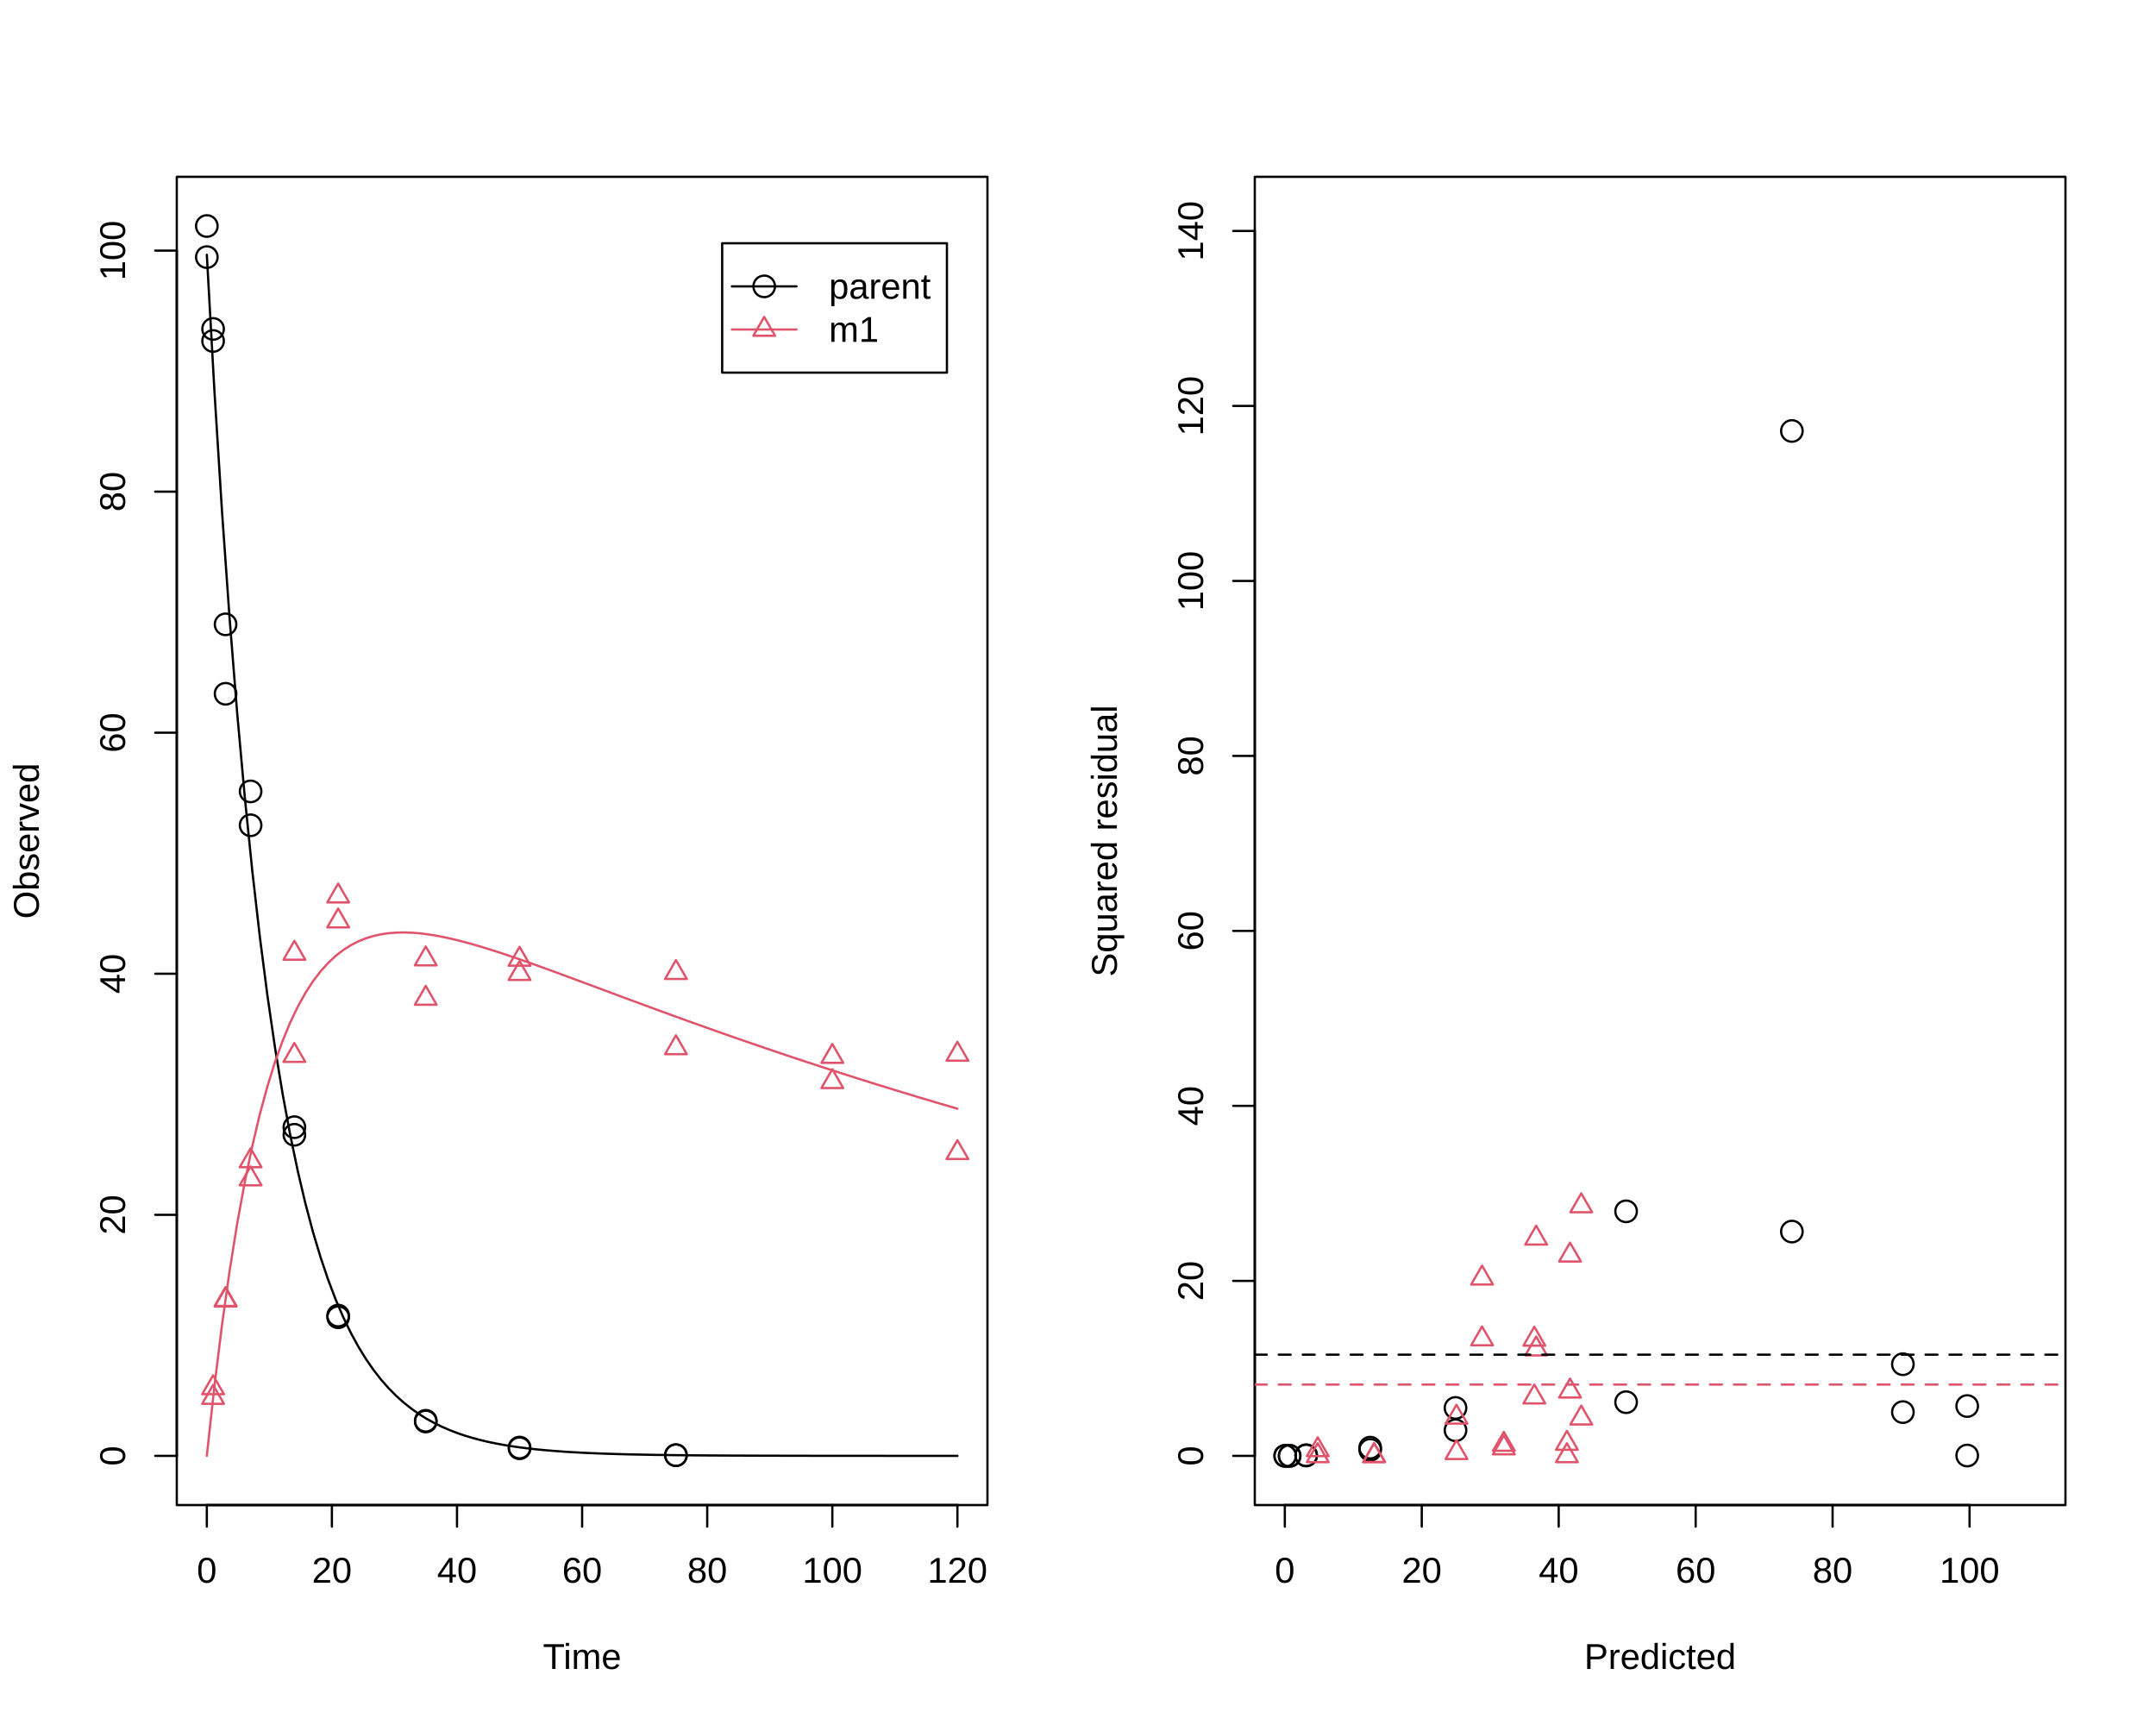
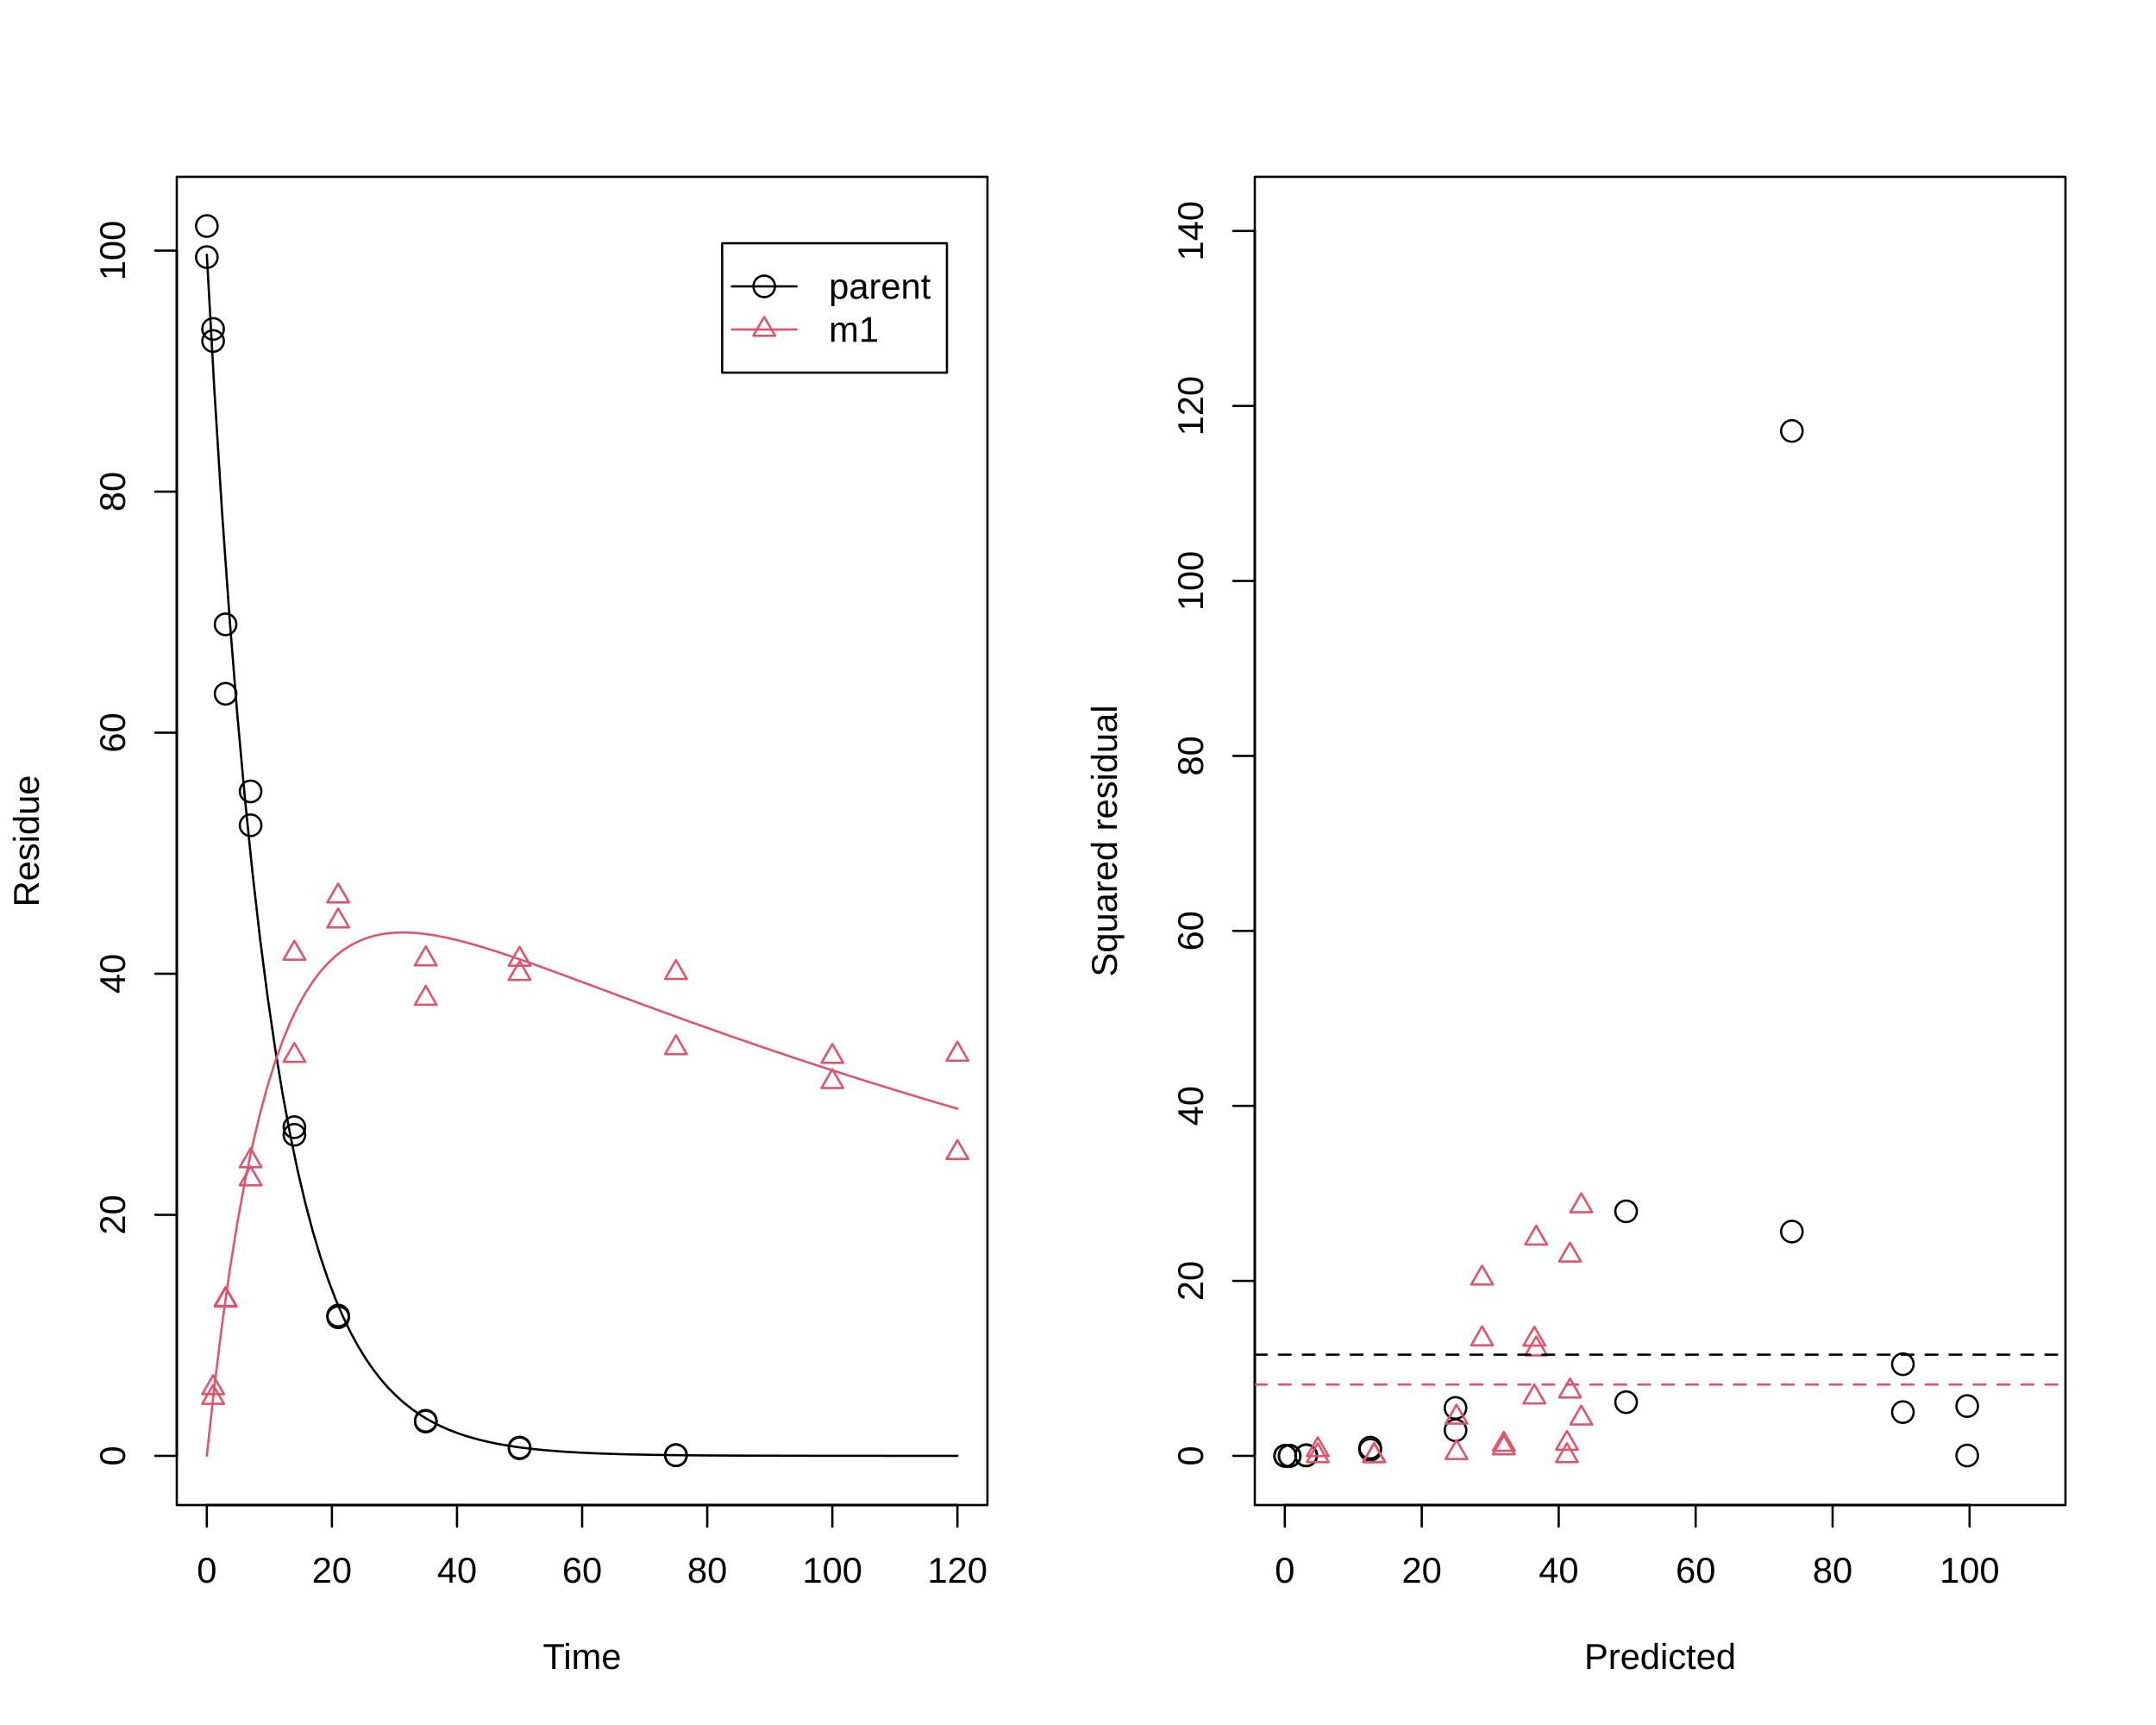
<svg xmlns="http://www.w3.org/2000/svg" viewBox="0 0 720.00 576.00">
  <defs>
    <style type="text/css">
    line, polyline, polygon, path, rect, circle {
      fill: none;
      stroke: #000000;
      stroke-linecap: round;
      stroke-linejoin: round;
      stroke-miterlimit: 10.00;
    }
  </style>
  </defs>
  <rect width="100%" height="100%" style="stroke: none; fill: #FFFFFF;" />
  <line x1="69.07" y1="502.56" x2="319.73" y2="502.56" style="stroke-width: 0.75;" />
  <line x1="69.07" y1="502.56" x2="69.07" y2="509.76" style="stroke-width: 0.75;" />
  <line x1="110.84" y1="502.56" x2="110.84" y2="509.76" style="stroke-width: 0.75;" />
  <line x1="152.62" y1="502.56" x2="152.62" y2="509.76" style="stroke-width: 0.75;" />
  <line x1="194.40" y1="502.56" x2="194.40" y2="509.76" style="stroke-width: 0.75;" />
  <line x1="236.18" y1="502.56" x2="236.18" y2="509.76" style="stroke-width: 0.75;" />
  <line x1="277.96" y1="502.56" x2="277.96" y2="509.76" style="stroke-width: 0.75;" />
  <line x1="319.73" y1="502.56" x2="319.73" y2="509.76" style="stroke-width: 0.75;" />
  <text x="65.73" y="528.48" style="font-size: 12.00px; font-family: Liberation Sans;" textLength="6.67px" lengthAdjust="spacingAndGlyphs">0</text>
  <text x="104.17" y="528.48" style="font-size: 12.00px; font-family: Liberation Sans;" textLength="13.34px" lengthAdjust="spacingAndGlyphs">20</text>
  <text x="145.95" y="528.48" style="font-size: 12.00px; font-family: Liberation Sans;" textLength="13.34px" lengthAdjust="spacingAndGlyphs">40</text>
  <text x="187.73" y="528.48" style="font-size: 12.00px; font-family: Liberation Sans;" textLength="13.34px" lengthAdjust="spacingAndGlyphs">60</text>
  <text x="229.51" y="528.48" style="font-size: 12.00px; font-family: Liberation Sans;" textLength="13.34px" lengthAdjust="spacingAndGlyphs">80</text>
  <text x="267.95" y="528.48" style="font-size: 12.00px; font-family: Liberation Sans;" textLength="20.02px" lengthAdjust="spacingAndGlyphs">100</text>
  <text x="309.73" y="528.48" style="font-size: 12.00px; font-family: Liberation Sans;" textLength="20.02px" lengthAdjust="spacingAndGlyphs">120</text>
  <line x1="59.04" y1="486.13" x2="59.04" y2="83.68" style="stroke-width: 0.75;" />
  <line x1="59.04" y1="486.13" x2="51.84" y2="486.13" style="stroke-width: 0.75;" />
  <line x1="59.04" y1="405.64" x2="51.84" y2="405.64" style="stroke-width: 0.75;" />
  <line x1="59.04" y1="325.15" x2="51.84" y2="325.15" style="stroke-width: 0.75;" />
  <line x1="59.04" y1="244.66" x2="51.84" y2="244.66" style="stroke-width: 0.75;" />
  <line x1="59.04" y1="164.17" x2="51.84" y2="164.17" style="stroke-width: 0.75;" />
  <line x1="59.04" y1="83.68" x2="51.84" y2="83.68" style="stroke-width: 0.75;" />
  <text transform="translate(41.76,489.47) rotate(-90)" style="font-size: 12.00px; font-family: Liberation Sans;" textLength="6.67px" lengthAdjust="spacingAndGlyphs">0</text>
  <text transform="translate(41.76,412.31) rotate(-90)" style="font-size: 12.00px; font-family: Liberation Sans;" textLength="13.34px" lengthAdjust="spacingAndGlyphs">20</text>
  <text transform="translate(41.76,331.82) rotate(-90)" style="font-size: 12.00px; font-family: Liberation Sans;" textLength="13.34px" lengthAdjust="spacingAndGlyphs">40</text>
  <text transform="translate(41.76,251.33) rotate(-90)" style="font-size: 12.00px; font-family: Liberation Sans;" textLength="13.34px" lengthAdjust="spacingAndGlyphs">60</text>
  <text transform="translate(41.76,170.84) rotate(-90)" style="font-size: 12.00px; font-family: Liberation Sans;" textLength="13.34px" lengthAdjust="spacingAndGlyphs">80</text>
  <text transform="translate(41.76,93.68) rotate(-90)" style="font-size: 12.00px; font-family: Liberation Sans;" textLength="20.02px" lengthAdjust="spacingAndGlyphs">100</text>
  <polyline points="59.04,502.56 329.76,502.56 329.76,59.04 59.04,59.04 59.04,502.56 " style="stroke-width: 0.75;" />
  <defs>
    <clipPath id="cpMC4wMHwzNjAuMDB8NTc2LjAwfDAuMDA=">
      <rect x="0.00" y="0.00" width="360.00" height="576.00" />
    </clipPath>
  </defs>
  <g clip-path="url(#cpMC4wMHwzNjAuMDB8NTc2LjAwfDAuMDA=)">
    <text x="181.29" y="557.28" style="font-size: 12.00px; font-family: Liberation Sans;" textLength="26.22px" lengthAdjust="spacingAndGlyphs">Time</text>
  </g>
  <g clip-path="url(#cpMC4wMHwzNjAuMDB8NTc2LjAwfDAuMDA=)">
-     <text transform="translate(12.96,306.81) rotate(-90)" style="font-size: 12.00px; font-family: Liberation Sans;" textLength="52.02px" lengthAdjust="spacingAndGlyphs">Observed</text>
+     <text transform="translate(12.96,302.82) rotate(-90)" style="font-size: 12.00px; font-family: Liberation Sans;" textLength="44.03px" lengthAdjust="spacingAndGlyphs">Residue</text>
  </g>
  <defs>
    <clipPath id="cpNTkuMDR8MzI5Ljc2fDUwMi41Nnw1OS4wNA==">
      <rect x="59.04" y="59.04" width="270.72" height="443.52" />
    </clipPath>
  </defs>
  <circle cx="69.07" cy="85.85" r="2.70pt" style="stroke-width: 0.75;" clip-path="url(#cpNTkuMDR8MzI5Ljc2fDUwMi41Nnw1OS4wNA==)" />
  <circle cx="69.07" cy="75.47" r="2.70pt" style="stroke-width: 0.75;" clip-path="url(#cpNTkuMDR8MzI5Ljc2fDUwMi41Nnw1OS4wNA==)" />
  <circle cx="71.16" cy="109.84" r="2.70pt" style="stroke-width: 0.75;" clip-path="url(#cpNTkuMDR8MzI5Ljc2fDUwMi41Nnw1OS4wNA==)" />
  <circle cx="71.16" cy="113.86" r="2.70pt" style="stroke-width: 0.75;" clip-path="url(#cpNTkuMDR8MzI5Ljc2fDUwMi41Nnw1OS4wNA==)" />
  <circle cx="75.33" cy="231.66" r="2.70pt" style="stroke-width: 0.75;" clip-path="url(#cpNTkuMDR8MzI5Ljc2fDUwMi41Nnw1OS4wNA==)" />
  <circle cx="75.33" cy="208.48" r="2.70pt" style="stroke-width: 0.75;" clip-path="url(#cpNTkuMDR8MzI5Ljc2fDUwMi41Nnw1OS4wNA==)" />
  <circle cx="83.69" cy="275.57" r="2.70pt" style="stroke-width: 0.75;" clip-path="url(#cpNTkuMDR8MzI5Ljc2fDUwMi41Nnw1OS4wNA==)" />
  <circle cx="83.69" cy="264.26" r="2.70pt" style="stroke-width: 0.75;" clip-path="url(#cpNTkuMDR8MzI5Ljc2fDUwMi41Nnw1OS4wNA==)" />
  <circle cx="98.31" cy="376.38" r="2.70pt" style="stroke-width: 0.75;" clip-path="url(#cpNTkuMDR8MzI5Ljc2fDUwMi41Nnw1OS4wNA==)" />
  <circle cx="98.31" cy="378.92" r="2.70pt" style="stroke-width: 0.75;" clip-path="url(#cpNTkuMDR8MzI5Ljc2fDUwMi41Nnw1OS4wNA==)" />
  <circle cx="112.93" cy="439.85" r="2.70pt" style="stroke-width: 0.75;" clip-path="url(#cpNTkuMDR8MzI5Ljc2fDUwMi41Nnw1OS4wNA==)" />
  <circle cx="112.93" cy="439.29" r="2.70pt" style="stroke-width: 0.75;" clip-path="url(#cpNTkuMDR8MzI5Ljc2fDUwMi41Nnw1OS4wNA==)" />
  <circle cx="142.18" cy="474.66" r="2.70pt" style="stroke-width: 0.75;" clip-path="url(#cpNTkuMDR8MzI5Ljc2fDUwMi41Nnw1OS4wNA==)" />
  <circle cx="142.18" cy="474.42" r="2.70pt" style="stroke-width: 0.75;" clip-path="url(#cpNTkuMDR8MzI5Ljc2fDUwMi41Nnw1OS4wNA==)" />
  <circle cx="173.51" cy="483.36" r="2.70pt" style="stroke-width: 0.75;" clip-path="url(#cpNTkuMDR8MzI5Ljc2fDUwMi41Nnw1OS4wNA==)" />
  <circle cx="173.51" cy="483.60" r="2.70pt" style="stroke-width: 0.75;" clip-path="url(#cpNTkuMDR8MzI5Ljc2fDUwMi41Nnw1OS4wNA==)" />
  <circle cx="225.73" cy="485.93" r="2.70pt" style="stroke-width: 0.75;" clip-path="url(#cpNTkuMDR8MzI5Ljc2fDUwMi41Nnw1OS4wNA==)" />
  <circle cx="225.73" cy="485.89" r="2.70pt" style="stroke-width: 0.75;" clip-path="url(#cpNTkuMDR8MzI5Ljc2fDUwMi41Nnw1OS4wNA==)" />
  <polyline points="71.16,462.46 74.79,468.75 67.52,468.75 71.16,462.46 " style="stroke-width: 0.75; stroke: #DF536B;" clip-path="url(#cpNTkuMDR8MzI5Ljc2fDUwMi41Nnw1OS4wNA==)" />
  <polyline points="71.16,459.24 74.79,465.53 67.52,465.53 71.16,459.24 " style="stroke-width: 0.75; stroke: #DF536B;" clip-path="url(#cpNTkuMDR8MzI5Ljc2fDUwMi41Nnw1OS4wNA==)" />
  <polyline points="75.33,429.98 78.97,436.28 71.70,436.28 75.33,429.98 " style="stroke-width: 0.75; stroke: #DF536B;" clip-path="url(#cpNTkuMDR8MzI5Ljc2fDUwMi41Nnw1OS4wNA==)" />
  <polyline points="75.33,429.78 78.97,436.07 71.70,436.07 75.33,429.78 " style="stroke-width: 0.75; stroke: #DF536B;" clip-path="url(#cpNTkuMDR8MzI5Ljc2fDUwMi41Nnw1OS4wNA==)" />
  <polyline points="83.69,389.49 87.33,395.79 80.05,395.79 83.69,389.49 " style="stroke-width: 0.75; stroke: #DF536B;" clip-path="url(#cpNTkuMDR8MzI5Ljc2fDUwMi41Nnw1OS4wNA==)" />
  <polyline points="83.69,383.45 87.33,389.75 80.05,389.75 83.69,383.45 " style="stroke-width: 0.75; stroke: #DF536B;" clip-path="url(#cpNTkuMDR8MzI5Ljc2fDUwMi41Nnw1OS4wNA==)" />
  <polyline points="98.31,314.15 101.95,320.45 94.67,320.45 98.31,314.15 " style="stroke-width: 0.75; stroke: #DF536B;" clip-path="url(#cpNTkuMDR8MzI5Ljc2fDUwMi41Nnw1OS4wNA==)" />
  <polyline points="98.31,348.28 101.95,354.58 94.67,354.58 98.31,348.28 " style="stroke-width: 0.75; stroke: #DF536B;" clip-path="url(#cpNTkuMDR8MzI5Ljc2fDUwMi41Nnw1OS4wNA==)" />
  <polyline points="112.93,303.36 116.57,309.66 109.30,309.66 112.93,303.36 " style="stroke-width: 0.75; stroke: #DF536B;" clip-path="url(#cpNTkuMDR8MzI5Ljc2fDUwMi41Nnw1OS4wNA==)" />
  <polyline points="112.93,295.03 116.57,301.33 109.30,301.33 112.93,295.03 " style="stroke-width: 0.75; stroke: #DF536B;" clip-path="url(#cpNTkuMDR8MzI5Ljc2fDUwMi41Nnw1OS4wNA==)" />
  <polyline points="142.18,316.04 145.81,322.34 138.54,322.34 142.18,316.04 " style="stroke-width: 0.75; stroke: #DF536B;" clip-path="url(#cpNTkuMDR8MzI5Ljc2fDUwMi41Nnw1OS4wNA==)" />
  <polyline points="142.18,329.20 145.81,335.50 138.54,335.50 142.18,329.20 " style="stroke-width: 0.75; stroke: #DF536B;" clip-path="url(#cpNTkuMDR8MzI5Ljc2fDUwMi41Nnw1OS4wNA==)" />
  <polyline points="173.51,316.16 177.15,322.46 169.87,322.46 173.51,316.16 " style="stroke-width: 0.75; stroke: #DF536B;" clip-path="url(#cpNTkuMDR8MzI5Ljc2fDUwMi41Nnw1OS4wNA==)" />
  <polyline points="173.51,320.91 177.15,327.21 169.87,327.21 173.51,320.91 " style="stroke-width: 0.75; stroke: #DF536B;" clip-path="url(#cpNTkuMDR8MzI5Ljc2fDUwMi41Nnw1OS4wNA==)" />
  <polyline points="225.73,320.59 229.37,326.89 222.10,326.89 225.73,320.59 " style="stroke-width: 0.75; stroke: #DF536B;" clip-path="url(#cpNTkuMDR8MzI5Ljc2fDUwMi41Nnw1OS4wNA==)" />
  <polyline points="225.73,345.70 229.37,352.00 222.10,352.00 225.73,345.70 " style="stroke-width: 0.75; stroke: #DF536B;" clip-path="url(#cpNTkuMDR8MzI5Ljc2fDUwMi41Nnw1OS4wNA==)" />
  <polyline points="277.96,357.01 281.59,363.31 274.32,363.31 277.96,357.01 " style="stroke-width: 0.75; stroke: #DF536B;" clip-path="url(#cpNTkuMDR8MzI5Ljc2fDUwMi41Nnw1OS4wNA==)" />
  <polyline points="277.96,348.60 281.59,354.90 274.32,354.90 277.96,348.60 " style="stroke-width: 0.75; stroke: #DF536B;" clip-path="url(#cpNTkuMDR8MzI5Ljc2fDUwMi41Nnw1OS4wNA==)" />
  <polyline points="319.73,380.72 323.37,387.01 316.10,387.01 319.73,380.72 " style="stroke-width: 0.75; stroke: #DF536B;" clip-path="url(#cpNTkuMDR8MzI5Ljc2fDUwMi41Nnw1OS4wNA==)" />
  <polyline points="319.73,347.88 323.37,354.17 316.10,354.17 319.73,347.88 " style="stroke-width: 0.75; stroke: #DF536B;" clip-path="url(#cpNTkuMDR8MzI5Ljc2fDUwMi41Nnw1OS4wNA==)" />
  <polyline points="69.07,85.07 71.60,130.41 74.13,170.63 76.66,206.29 79.19,237.93 81.73,265.99 84.26,290.88 86.79,312.95 89.32,332.53 91.85,349.90 94.39,365.30 96.92,378.96 99.45,391.07 101.98,401.82 104.51,411.35 107.05,419.81 109.58,427.31 112.11,433.96 114.64,439.85 117.17,445.09 119.71,449.73 122.24,453.84 124.77,457.49 127.30,460.73 129.83,463.60 132.37,466.15 134.90,468.41 137.43,470.41 139.96,472.19 142.49,473.77 145.03,475.16 147.56,476.40 150.09,477.50 152.62,478.48 155.15,479.35 157.69,480.11 160.22,480.79 162.75,481.40 165.28,481.93 167.81,482.41 170.35,482.83 172.88,483.20 175.41,483.53 177.94,483.83 180.47,484.09 183.01,484.32 185.54,484.52 188.07,484.71 190.60,484.87 193.13,485.01 195.67,485.14 198.20,485.25 200.73,485.35 203.26,485.44 205.79,485.52 208.33,485.59 210.86,485.65 213.39,485.70 215.92,485.75 218.45,485.80 220.99,485.83 223.52,485.87 226.05,485.90 228.58,485.92 231.11,485.95 233.65,485.97 236.18,485.99 238.71,486.00 241.24,486.02 243.77,486.03 246.31,486.04 248.84,486.05 251.37,486.06 253.90,486.07 256.43,486.08 258.97,486.08 261.50,486.09 264.03,486.09 266.56,486.10 269.09,486.10 271.63,486.11 274.16,486.11 276.69,486.11 279.22,486.11 281.75,486.12 284.29,486.12 286.82,486.12 289.35,486.12 291.88,486.12 294.41,486.12 296.95,486.13 299.48,486.13 302.01,486.13 304.54,486.13 307.07,486.13 309.61,486.13 312.14,486.13 314.67,486.13 317.20,486.13 319.73,486.13 " style="stroke-width: 0.75;" clip-path="url(#cpNTkuMDR8MzI5Ljc2fDUwMi41Nnw1OS4wNA==)" />
  <polyline points="69.07,486.13 71.60,462.92 74.13,442.48 76.66,424.49 79.19,408.68 81.73,394.81 84.26,382.65 86.79,372.00 89.32,362.70 91.85,354.59 94.39,347.54 96.92,341.42 99.45,336.14 101.98,331.59 104.51,327.68 107.05,324.36 109.58,321.55 112.11,319.18 114.64,317.22 117.17,315.61 119.71,314.32 122.24,313.30 124.77,312.53 127.30,311.97 129.83,311.60 132.37,311.41 134.90,311.36 137.43,311.44 139.96,311.63 142.49,311.93 145.03,312.32 147.56,312.79 150.09,313.32 152.62,313.92 155.15,314.57 157.69,315.26 160.22,316.00 162.75,316.77 165.28,317.57 167.81,318.39 170.35,319.24 172.88,320.10 175.41,320.99 177.94,321.88 180.47,322.79 183.01,323.71 185.54,324.63 188.07,325.56 190.60,326.50 193.13,327.44 195.67,328.38 198.20,329.32 200.73,330.26 203.26,331.20 205.79,332.14 208.33,333.09 210.86,334.02 213.39,334.96 215.92,335.89 218.45,336.82 220.99,337.75 223.52,338.67 226.05,339.59 228.58,340.51 231.11,341.42 233.65,342.32 236.18,343.23 238.71,344.12 241.24,345.02 243.77,345.90 246.31,346.79 248.84,347.66 251.37,348.54 253.90,349.40 256.43,350.27 258.97,351.12 261.50,351.98 264.03,352.83 266.56,353.67 269.09,354.51 271.63,355.34 274.16,356.17 276.69,356.99 279.22,357.80 281.75,358.62 284.29,359.42 286.82,360.23 289.35,361.02 291.88,361.82 294.41,362.60 296.95,363.38 299.48,364.16 302.01,364.93 304.54,365.70 307.07,366.47 309.61,367.22 312.14,367.98 314.67,368.73 317.20,369.47 319.73,370.21 " style="stroke-width: 0.75; stroke: #DF536B;" clip-path="url(#cpNTkuMDR8MzI5Ljc2fDUwMi41Nnw1OS4wNA==)" />
  <rect x="241.17" y="81.22" width="75.06" height="43.20" style="stroke-width: 0.75; fill: #FFFFFF;" clip-path="url(#cpNTkuMDR8MzI5Ljc2fDUwMi41Nnw1OS4wNA==)" />
  <line x1="244.41" y1="95.62" x2="266.01" y2="95.62" style="stroke-width: 0.75;" clip-path="url(#cpNTkuMDR8MzI5Ljc2fDUwMi41Nnw1OS4wNA==)" />
  <line x1="244.41" y1="110.02" x2="266.01" y2="110.02" style="stroke-width: 0.75; stroke: #DF536B;" clip-path="url(#cpNTkuMDR8MzI5Ljc2fDUwMi41Nnw1OS4wNA==)" />
  <circle cx="255.21" cy="95.62" r="2.70pt" style="stroke-width: 0.75;" clip-path="url(#cpNTkuMDR8MzI5Ljc2fDUwMi41Nnw1OS4wNA==)" />
  <polyline points="255.21,105.82 258.84,112.12 251.57,112.12 255.21,105.82 " style="stroke-width: 0.75; stroke: #DF536B;" clip-path="url(#cpNTkuMDR8MzI5Ljc2fDUwMi41Nnw1OS4wNA==)" />
  <g clip-path="url(#cpNTkuMDR8MzI5Ljc2fDUwMi41Nnw1OS4wNA==)">
    <text x="276.81" y="99.74" style="font-size: 12.00px; font-family: Liberation Sans;" textLength="34.02px" lengthAdjust="spacingAndGlyphs">parent</text>
  </g>
  <g clip-path="url(#cpNTkuMDR8MzI5Ljc2fDUwMi41Nnw1OS4wNA==)">
    <text x="276.81" y="114.14" style="font-size: 12.00px; font-family: Liberation Sans;" textLength="16.67px" lengthAdjust="spacingAndGlyphs">m1</text>
  </g>
  <defs>
    <clipPath id="cpNDE5LjA0fDY4OS43Nnw1MDIuNTZ8NTkuMDQ=">
      <rect x="419.04" y="59.04" width="270.72" height="443.52" />
    </clipPath>
  </defs>
  <defs>
    <clipPath id="cpMC4wMHw3MjAuMDB8NTc2LjAwfDAuMDA=">
      <rect x="0.00" y="0.00" width="720.00" height="576.00" />
    </clipPath>
  </defs>
  <line x1="429.07" y1="502.56" x2="657.74" y2="502.56" style="stroke-width: 0.75;" clip-path="url(#cpMC4wMHw3MjAuMDB8NTc2LjAwfDAuMDA=)" />
  <line x1="429.07" y1="502.56" x2="429.07" y2="509.76" style="stroke-width: 0.75;" clip-path="url(#cpMC4wMHw3MjAuMDB8NTc2LjAwfDAuMDA=)" />
  <line x1="474.80" y1="502.56" x2="474.80" y2="509.76" style="stroke-width: 0.75;" clip-path="url(#cpMC4wMHw3MjAuMDB8NTc2LjAwfDAuMDA=)" />
  <line x1="520.53" y1="502.56" x2="520.53" y2="509.76" style="stroke-width: 0.75;" clip-path="url(#cpMC4wMHw3MjAuMDB8NTc2LjAwfDAuMDA=)" />
  <line x1="566.27" y1="502.56" x2="566.27" y2="509.76" style="stroke-width: 0.75;" clip-path="url(#cpMC4wMHw3MjAuMDB8NTc2LjAwfDAuMDA=)" />
  <line x1="612.00" y1="502.56" x2="612.00" y2="509.76" style="stroke-width: 0.75;" clip-path="url(#cpMC4wMHw3MjAuMDB8NTc2LjAwfDAuMDA=)" />
  <line x1="657.74" y1="502.56" x2="657.74" y2="509.76" style="stroke-width: 0.75;" clip-path="url(#cpMC4wMHw3MjAuMDB8NTc2LjAwfDAuMDA=)" />
  <g clip-path="url(#cpMC4wMHw3MjAuMDB8NTc2LjAwfDAuMDA=)">
    <text x="425.73" y="528.48" style="font-size: 12.00px; font-family: Liberation Sans;" textLength="6.67px" lengthAdjust="spacingAndGlyphs">0</text>
  </g>
  <g clip-path="url(#cpMC4wMHw3MjAuMDB8NTc2LjAwfDAuMDA=)">
    <text x="468.13" y="528.48" style="font-size: 12.00px; font-family: Liberation Sans;" textLength="13.34px" lengthAdjust="spacingAndGlyphs">20</text>
  </g>
  <g clip-path="url(#cpMC4wMHw3MjAuMDB8NTc2LjAwfDAuMDA=)">
    <text x="513.86" y="528.48" style="font-size: 12.00px; font-family: Liberation Sans;" textLength="13.34px" lengthAdjust="spacingAndGlyphs">40</text>
  </g>
  <g clip-path="url(#cpMC4wMHw3MjAuMDB8NTc2LjAwfDAuMDA=)">
    <text x="559.60" y="528.48" style="font-size: 12.00px; font-family: Liberation Sans;" textLength="13.34px" lengthAdjust="spacingAndGlyphs">60</text>
  </g>
  <g clip-path="url(#cpMC4wMHw3MjAuMDB8NTc2LjAwfDAuMDA=)">
    <text x="605.33" y="528.48" style="font-size: 12.00px; font-family: Liberation Sans;" textLength="13.34px" lengthAdjust="spacingAndGlyphs">80</text>
  </g>
  <g clip-path="url(#cpMC4wMHw3MjAuMDB8NTc2LjAwfDAuMDA=)">
    <text x="647.73" y="528.48" style="font-size: 12.00px; font-family: Liberation Sans;" textLength="20.02px" lengthAdjust="spacingAndGlyphs">100</text>
  </g>
  <line x1="419.04" y1="486.13" x2="419.04" y2="77.12" style="stroke-width: 0.75;" clip-path="url(#cpMC4wMHw3MjAuMDB8NTc2LjAwfDAuMDA=)" />
  <line x1="419.04" y1="486.13" x2="411.84" y2="486.13" style="stroke-width: 0.75;" clip-path="url(#cpMC4wMHw3MjAuMDB8NTc2LjAwfDAuMDA=)" />
  <line x1="419.04" y1="427.70" x2="411.84" y2="427.70" style="stroke-width: 0.75;" clip-path="url(#cpMC4wMHw3MjAuMDB8NTc2LjAwfDAuMDA=)" />
  <line x1="419.04" y1="369.27" x2="411.84" y2="369.27" style="stroke-width: 0.75;" clip-path="url(#cpMC4wMHw3MjAuMDB8NTc2LjAwfDAuMDA=)" />
  <line x1="419.04" y1="310.84" x2="411.84" y2="310.84" style="stroke-width: 0.75;" clip-path="url(#cpMC4wMHw3MjAuMDB8NTc2LjAwfDAuMDA=)" />
  <line x1="419.04" y1="252.41" x2="411.84" y2="252.41" style="stroke-width: 0.75;" clip-path="url(#cpMC4wMHw3MjAuMDB8NTc2LjAwfDAuMDA=)" />
  <line x1="419.04" y1="193.98" x2="411.84" y2="193.98" style="stroke-width: 0.75;" clip-path="url(#cpMC4wMHw3MjAuMDB8NTc2LjAwfDAuMDA=)" />
  <line x1="419.04" y1="135.55" x2="411.84" y2="135.55" style="stroke-width: 0.75;" clip-path="url(#cpMC4wMHw3MjAuMDB8NTc2LjAwfDAuMDA=)" />
  <line x1="419.04" y1="77.12" x2="411.84" y2="77.12" style="stroke-width: 0.75;" clip-path="url(#cpMC4wMHw3MjAuMDB8NTc2LjAwfDAuMDA=)" />
  <g clip-path="url(#cpMC4wMHw3MjAuMDB8NTc2LjAwfDAuMDA=)">
    <text transform="translate(401.76,489.47) rotate(-90)" style="font-size: 12.00px; font-family: Liberation Sans;" textLength="6.67px" lengthAdjust="spacingAndGlyphs">0</text>
  </g>
  <g clip-path="url(#cpMC4wMHw3MjAuMDB8NTc2LjAwfDAuMDA=)">
    <text transform="translate(401.76,434.37) rotate(-90)" style="font-size: 12.00px; font-family: Liberation Sans;" textLength="13.34px" lengthAdjust="spacingAndGlyphs">20</text>
  </g>
  <g clip-path="url(#cpMC4wMHw3MjAuMDB8NTc2LjAwfDAuMDA=)">
    <text transform="translate(401.76,375.94) rotate(-90)" style="font-size: 12.00px; font-family: Liberation Sans;" textLength="13.34px" lengthAdjust="spacingAndGlyphs">40</text>
  </g>
  <g clip-path="url(#cpMC4wMHw3MjAuMDB8NTc2LjAwfDAuMDA=)">
    <text transform="translate(401.76,317.51) rotate(-90)" style="font-size: 12.00px; font-family: Liberation Sans;" textLength="13.34px" lengthAdjust="spacingAndGlyphs">60</text>
  </g>
  <g clip-path="url(#cpMC4wMHw3MjAuMDB8NTc2LjAwfDAuMDA=)">
    <text transform="translate(401.76,259.08) rotate(-90)" style="font-size: 12.00px; font-family: Liberation Sans;" textLength="13.34px" lengthAdjust="spacingAndGlyphs">80</text>
  </g>
  <g clip-path="url(#cpMC4wMHw3MjAuMDB8NTc2LjAwfDAuMDA=)">
    <text transform="translate(401.76,203.99) rotate(-90)" style="font-size: 12.00px; font-family: Liberation Sans;" textLength="20.02px" lengthAdjust="spacingAndGlyphs">100</text>
  </g>
  <g clip-path="url(#cpMC4wMHw3MjAuMDB8NTc2LjAwfDAuMDA=)">
    <text transform="translate(401.76,145.56) rotate(-90)" style="font-size: 12.00px; font-family: Liberation Sans;" textLength="20.02px" lengthAdjust="spacingAndGlyphs">120</text>
  </g>
  <g clip-path="url(#cpMC4wMHw3MjAuMDB8NTc2LjAwfDAuMDA=)">
    <text transform="translate(401.76,87.13) rotate(-90)" style="font-size: 12.00px; font-family: Liberation Sans;" textLength="20.02px" lengthAdjust="spacingAndGlyphs">140</text>
  </g>
  <polyline points="419.04,502.56 689.76,502.56 689.76,59.04 419.04,59.04 419.04,502.56 " style="stroke-width: 0.75;" clip-path="url(#cpMC4wMHw3MjAuMDB8NTc2LjAwfDAuMDA=)" />
  <defs>
    <clipPath id="cpMzYwLjAwfDcyMC4wMHw1NzYuMDB8MC4wMA==">
      <rect x="360.00" y="0.00" width="360.00" height="576.00" />
    </clipPath>
  </defs>
  <g clip-path="url(#cpMzYwLjAwfDcyMC4wMHw1NzYuMDB8MC4wMA==)">
    <text x="529.06" y="557.28" style="font-size: 12.00px; font-family: Liberation Sans;" textLength="50.69px" lengthAdjust="spacingAndGlyphs">Predicted</text>
  </g>
  <g clip-path="url(#cpMzYwLjAwfDcyMC4wMHw1NzYuMDB8MC4wMA==)">
    <text transform="translate(372.96,326.16) rotate(-90)" style="font-size: 12.00px; font-family: Liberation Sans;" textLength="90.72px" lengthAdjust="spacingAndGlyphs">Squared residual</text>
  </g>
  <defs>
    <clipPath id="cpNDE5LjA0fDY4OS43Nnw1MDIuNTZ8NTkuMDQ=">
      <rect x="419.04" y="59.04" width="270.72" height="443.52" />
    </clipPath>
  </defs>
  <circle cx="656.95" cy="486.02" r="2.70pt" style="stroke-width: 0.75;" clip-path="url(#cpNDE5LjA0fDY4OS43Nnw1MDIuNTZ8NTkuMDQ=)" />
  <circle cx="656.95" cy="469.50" r="2.70pt" style="stroke-width: 0.75;" clip-path="url(#cpNDE5LjA0fDY4OS43Nnw1MDIuNTZ8NTkuMDQ=)" />
  <circle cx="635.47" cy="455.53" r="2.70pt" style="stroke-width: 0.75;" clip-path="url(#cpNDE5LjA0fDY4OS43Nnw1MDIuNTZ8NTkuMDQ=)" />
  <circle cx="635.47" cy="471.52" r="2.70pt" style="stroke-width: 0.75;" clip-path="url(#cpNDE5LjA0fDY4OS43Nnw1MDIuNTZ8NTkuMDQ=)" />
  <circle cx="598.40" cy="143.91" r="2.70pt" style="stroke-width: 0.75;" clip-path="url(#cpNDE5LjA0fDY4OS43Nnw1MDIuNTZ8NTkuMDQ=)" />
  <circle cx="598.40" cy="411.24" r="2.70pt" style="stroke-width: 0.75;" clip-path="url(#cpNDE5LjA0fDY4OS43Nnw1MDIuNTZ8NTkuMDQ=)" />
  <circle cx="543.04" cy="468.21" r="2.70pt" style="stroke-width: 0.75;" clip-path="url(#cpNDE5LjA0fDY4OS43Nnw1MDIuNTZ8NTkuMDQ=)" />
  <circle cx="543.04" cy="404.48" r="2.70pt" style="stroke-width: 0.75;" clip-path="url(#cpNDE5LjA0fDY4OS43Nnw1MDIuNTZ8NTkuMDQ=)" />
  <circle cx="486.07" cy="470.13" r="2.70pt" style="stroke-width: 0.75;" clip-path="url(#cpNDE5LjA0fDY4OS43Nnw1MDIuNTZ8NTkuMDQ=)" />
  <circle cx="486.07" cy="477.59" r="2.70pt" style="stroke-width: 0.75;" clip-path="url(#cpNDE5LjA0fDY4OS43Nnw1MDIuNTZ8NTkuMDQ=)" />
  <circle cx="457.58" cy="483.39" r="2.70pt" style="stroke-width: 0.75;" clip-path="url(#cpNDE5LjA0fDY4OS43Nnw1MDIuNTZ8NTkuMDQ=)" />
  <circle cx="457.58" cy="484.13" r="2.70pt" style="stroke-width: 0.75;" clip-path="url(#cpNDE5LjA0fDY4OS43Nnw1MDIuNTZ8NTkuMDQ=)" />
  <circle cx="436.20" cy="485.92" r="2.70pt" style="stroke-width: 0.75;" clip-path="url(#cpNDE5LjA0fDY4OS43Nnw1MDIuNTZ8NTkuMDQ=)" />
  <circle cx="436.20" cy="486.01" r="2.70pt" style="stroke-width: 0.75;" clip-path="url(#cpNDE5LjA0fDY4OS43Nnw1MDIuNTZ8NTkuMDQ=)" />
  <circle cx="430.68" cy="486.13" r="2.70pt" style="stroke-width: 0.75;" clip-path="url(#cpNDE5LjA0fDY4OS43Nnw1MDIuNTZ8NTkuMDQ=)" />
  <circle cx="430.68" cy="486.12" r="2.70pt" style="stroke-width: 0.75;" clip-path="url(#cpNDE5LjA0fDY4OS43Nnw1MDIuNTZ8NTkuMDQ=)" />
  <circle cx="429.20" cy="486.13" r="2.70pt" style="stroke-width: 0.75;" clip-path="url(#cpNDE5LjA0fDY4OS43Nnw1MDIuNTZ8NTkuMDQ=)" />
  <circle cx="429.20" cy="486.13" r="2.70pt" style="stroke-width: 0.75;" clip-path="url(#cpNDE5LjA0fDY4OS43Nnw1MDIuNTZ8NTkuMDQ=)" />
  <polyline points="440.07,481.93 443.70,488.23 436.43,488.23 440.07,481.93 " style="stroke-width: 0.75; stroke: #DF536B;" clip-path="url(#cpNDE5LjA0fDY4OS43Nnw1MDIuNTZ8NTkuMDQ=)" />
  <polyline points="440.07,479.93 443.70,486.22 436.43,486.22 440.07,479.93 " style="stroke-width: 0.75; stroke: #DF536B;" clip-path="url(#cpNDE5LjA0fDY4OS43Nnw1MDIuNTZ8NTkuMDQ=)" />
  <polyline points="458.89,481.88 462.53,488.18 455.25,488.18 458.89,481.88 " style="stroke-width: 0.75; stroke: #DF536B;" clip-path="url(#cpNDE5LjA0fDY4OS43Nnw1MDIuNTZ8NTkuMDQ=)" />
  <polyline points="458.89,481.91 462.53,488.21 455.25,488.21 458.89,481.91 " style="stroke-width: 0.75; stroke: #DF536B;" clip-path="url(#cpNDE5LjA0fDY4OS43Nnw1MDIuNTZ8NTkuMDQ=)" />
  <polyline points="486.39,469.07 490.03,475.37 482.75,475.37 486.39,469.07 " style="stroke-width: 0.75; stroke: #DF536B;" clip-path="url(#cpNDE5LjA0fDY4OS43Nnw1MDIuNTZ8NTkuMDQ=)" />
  <polyline points="486.39,480.89 490.03,487.19 482.75,487.19 486.39,480.89 " style="stroke-width: 0.75; stroke: #DF536B;" clip-path="url(#cpNDE5LjA0fDY4OS43Nnw1MDIuNTZ8NTkuMDQ=)" />
  <polyline points="513.00,409.28 516.63,415.58 509.36,415.58 513.00,409.28 " style="stroke-width: 0.75; stroke: #DF536B;" clip-path="url(#cpNDE5LjA0fDY4OS43Nnw1MDIuNTZ8NTkuMDQ=)" />
  <polyline points="513.00,446.29 516.63,452.59 509.36,452.59 513.00,446.29 " style="stroke-width: 0.75; stroke: #DF536B;" clip-path="url(#cpNDE5LjA0fDY4OS43Nnw1MDIuNTZ8NTkuMDQ=)" />
  <polyline points="524.31,460.34 527.95,466.64 520.67,466.64 524.31,460.34 " style="stroke-width: 0.75; stroke: #DF536B;" clip-path="url(#cpNDE5LjA0fDY4OS43Nnw1MDIuNTZ8NTkuMDQ=)" />
  <polyline points="524.31,414.94 527.95,421.23 520.67,421.23 524.31,414.94 " style="stroke-width: 0.75; stroke: #DF536B;" clip-path="url(#cpNDE5LjA0fDY4OS43Nnw1MDIuNTZ8NTkuMDQ=)" />
  <polyline points="528.07,469.36 531.70,475.66 524.43,475.66 528.07,469.36 " style="stroke-width: 0.75; stroke: #DF536B;" clip-path="url(#cpNDE5LjA0fDY4OS43Nnw1MDIuNTZ8NTkuMDQ=)" />
  <polyline points="528.07,398.48 531.70,404.78 524.43,404.78 528.07,398.48 " style="stroke-width: 0.75; stroke: #DF536B;" clip-path="url(#cpNDE5LjA0fDY4OS43Nnw1MDIuNTZ8NTkuMDQ=)" />
  <polyline points="523.28,481.93 526.91,488.23 519.64,488.23 523.28,481.93 " style="stroke-width: 0.75; stroke: #DF536B;" clip-path="url(#cpNDE5LjA0fDY4OS43Nnw1MDIuNTZ8NTkuMDQ=)" />
  <polyline points="523.28,477.80 526.91,484.10 519.64,484.10 523.28,477.80 " style="stroke-width: 0.75; stroke: #DF536B;" clip-path="url(#cpNDE5LjA0fDY4OS43Nnw1MDIuNTZ8NTkuMDQ=)" />
  <polyline points="512.39,443.02 516.03,449.32 508.76,449.32 512.39,443.02 " style="stroke-width: 0.75; stroke: #DF536B;" clip-path="url(#cpNDE5LjA0fDY4OS43Nnw1MDIuNTZ8NTkuMDQ=)" />
  <polyline points="512.39,462.33 516.03,468.63 508.76,468.63 512.39,462.33 " style="stroke-width: 0.75; stroke: #DF536B;" clip-path="url(#cpNDE5LjA0fDY4OS43Nnw1MDIuNTZ8NTkuMDQ=)" />
  <polyline points="502.21,479.31 505.85,485.61 498.58,485.61 502.21,479.31 " style="stroke-width: 0.75; stroke: #DF536B;" clip-path="url(#cpNDE5LjA0fDY4OS43Nnw1MDIuNTZ8NTkuMDQ=)" />
  <polyline points="502.21,478.12 505.85,484.42 498.58,484.42 502.21,478.12 " style="stroke-width: 0.75; stroke: #DF536B;" clip-path="url(#cpNDE5LjA0fDY4OS43Nnw1MDIuNTZ8NTkuMDQ=)" />
  <polyline points="494.93,442.92 498.57,449.22 491.30,449.22 494.93,442.92 " style="stroke-width: 0.75; stroke: #DF536B;" clip-path="url(#cpNDE5LjA0fDY4OS43Nnw1MDIuNTZ8NTkuMDQ=)" />
  <polyline points="494.93,422.62 498.57,428.92 491.30,428.92 494.93,422.62 " style="stroke-width: 0.75; stroke: #DF536B;" clip-path="url(#cpNDE5LjA0fDY4OS43Nnw1MDIuNTZ8NTkuMDQ=)" />
  <line x1="419.04" y1="452.34" x2="689.76" y2="452.34" style="stroke-width: 0.75; stroke-dasharray: 4.00,4.00;" clip-path="url(#cpNDE5LjA0fDY4OS43Nnw1MDIuNTZ8NTkuMDQ=)" />
  <line x1="419.04" y1="462.32" x2="689.76" y2="462.32" style="stroke-width: 0.75; stroke: #DF536B; stroke-dasharray: 4.00,4.00;" clip-path="url(#cpNDE5LjA0fDY4OS43Nnw1MDIuNTZ8NTkuMDQ=)" />
  <defs>
    <clipPath id="cpNTkuMDR8Njg5Ljc2fDUwMi41Nnw1OS4wNA==">
      <rect x="59.04" y="59.04" width="630.72" height="443.52" />
    </clipPath>
  </defs>
</svg>
